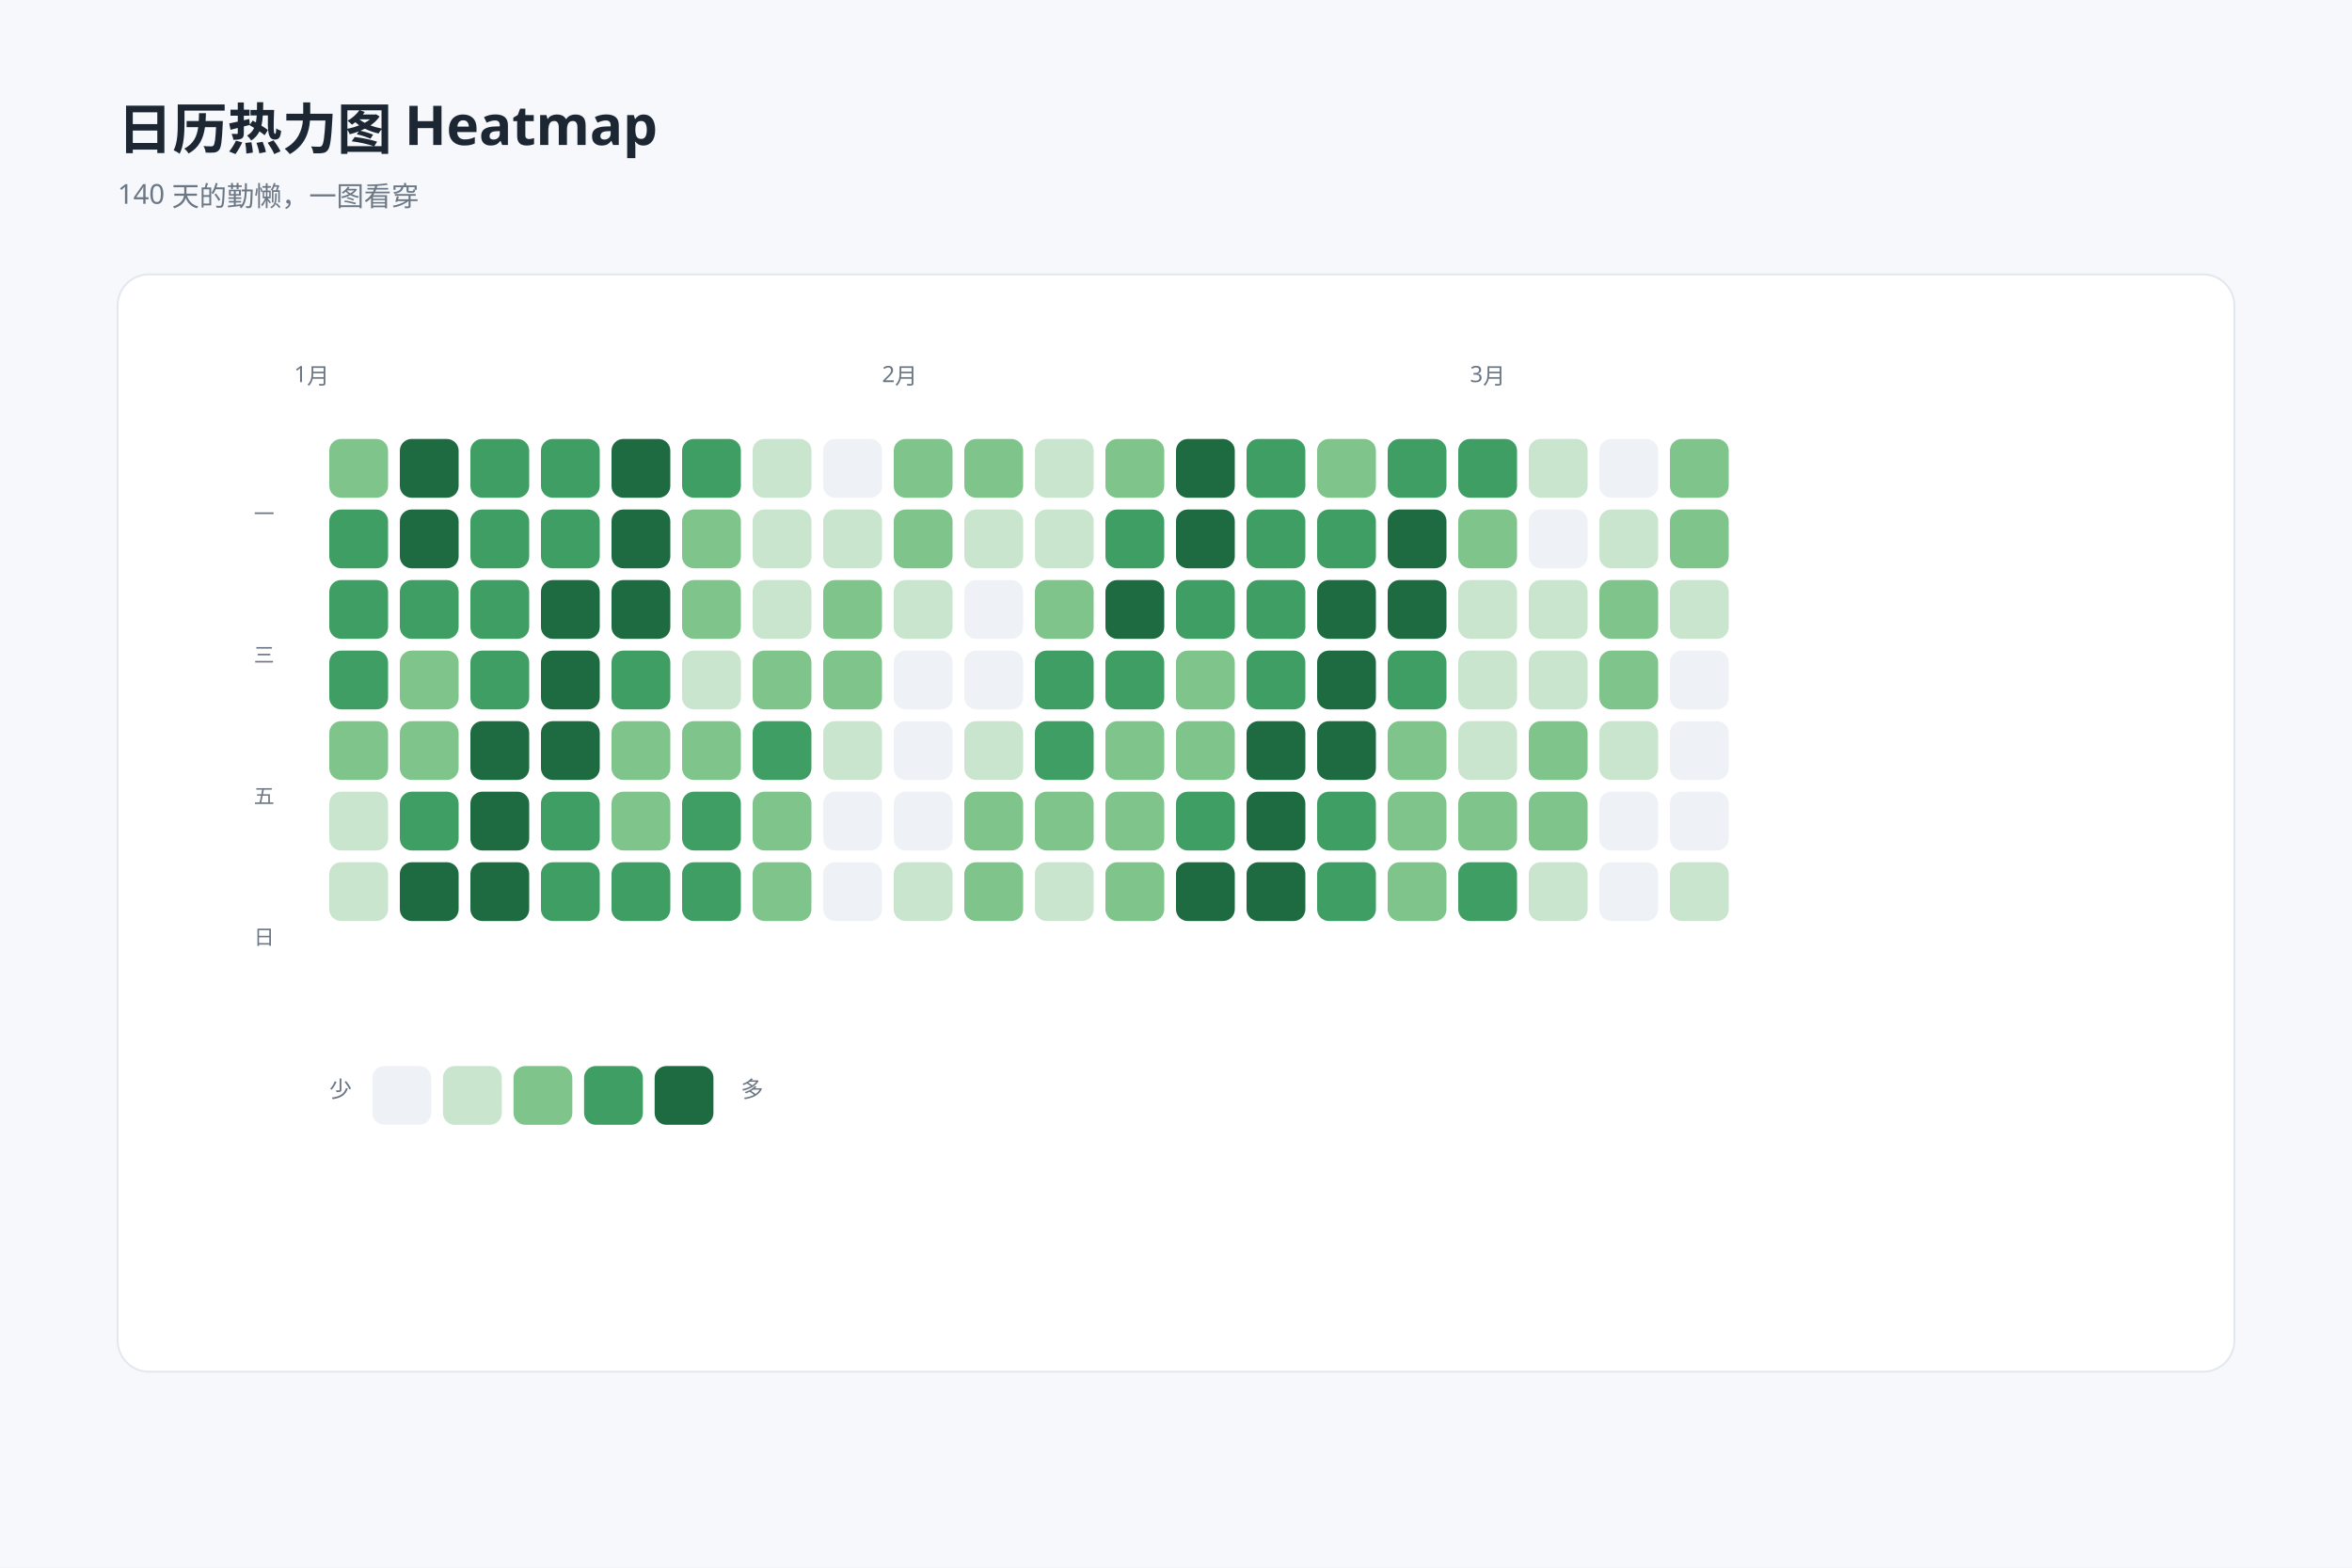
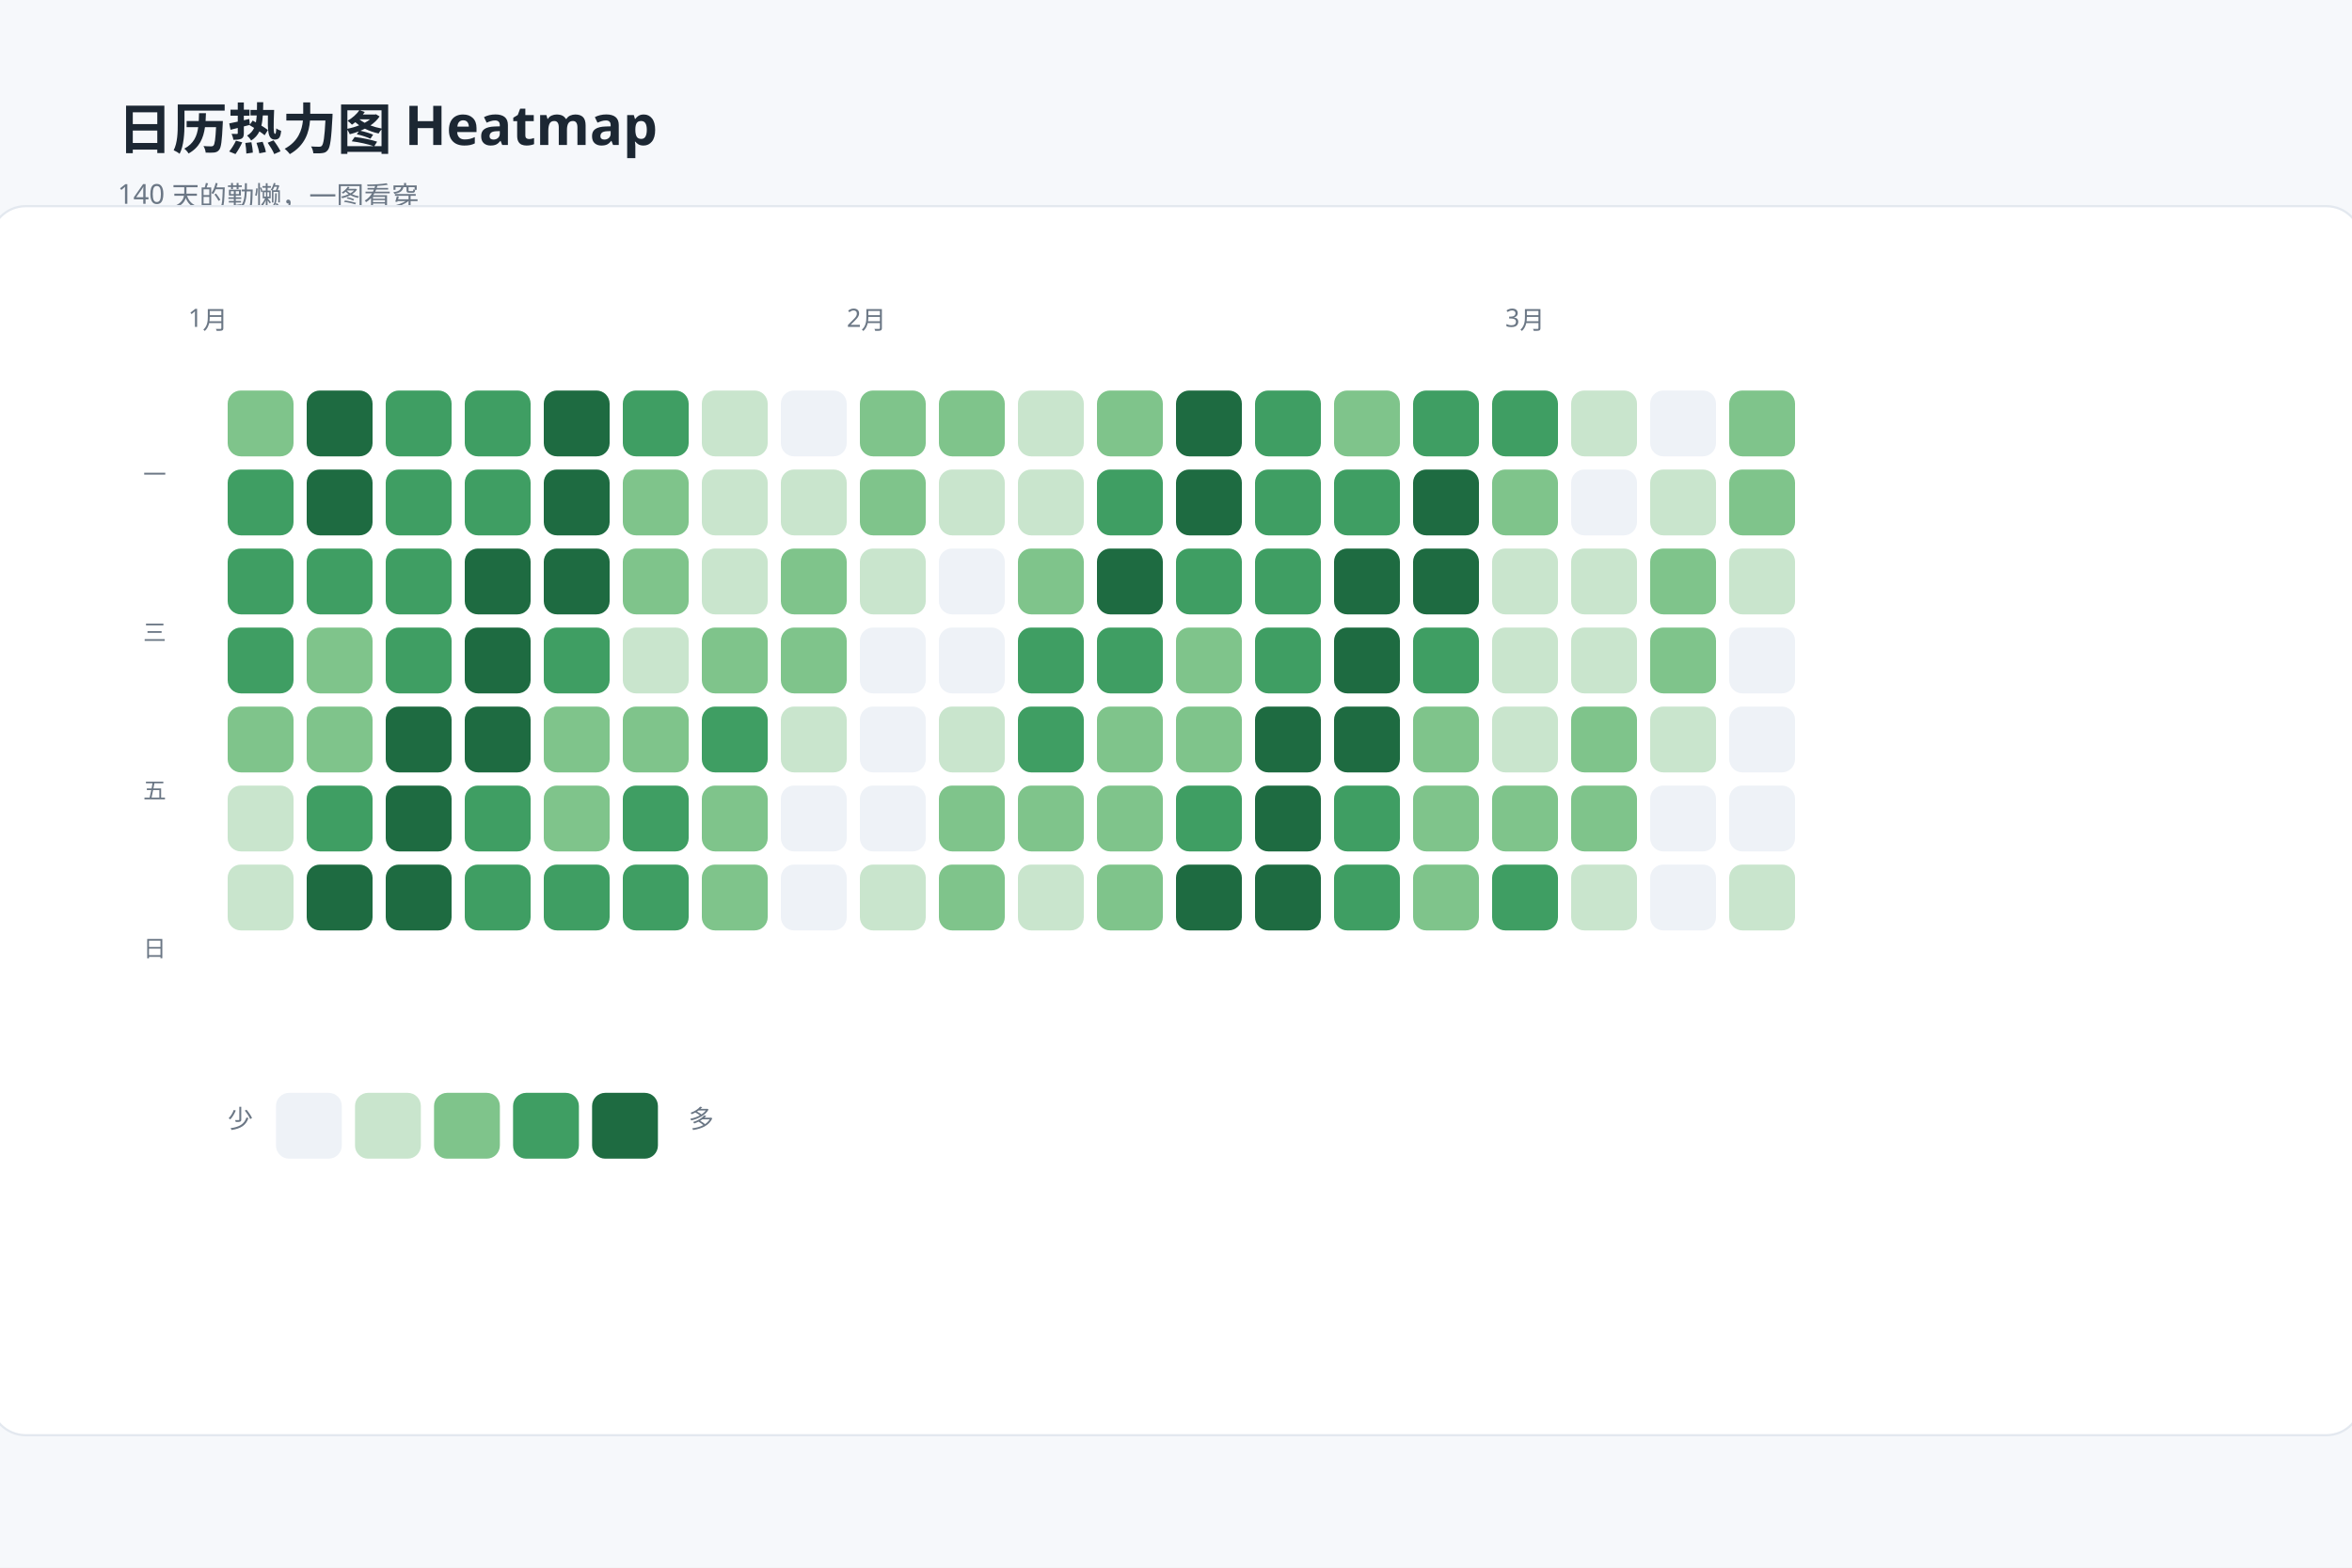
<svg xmlns="http://www.w3.org/2000/svg" width="1200" height="800" viewBox="0 0 1200 800" font-family="PingFang SC, Hiragino Sans GB, Microsoft YaHei, sans-serif">
  <rect width="1200" height="800" fill="#f6f8fb" />
  <text x="60" y="76" font-size="28" font-weight="700" fill="#1c2733">日历热力图 Heatmap</text>
  <text x="60" y="104" font-size="14" fill="#6b7785">140 天的勤懒，一图看穿</text>
-   <g>
-     <rect x="60" y="140" width="1080" height="560" rx="16" fill="#ffffff" stroke="#e3e8ef" />
-     <text x="150" y="195" font-size="11.5" fill="#6b7785" text-anchor="start">1月</text>
-     <text x="450" y="195" font-size="11.5" fill="#6b7785" text-anchor="start">2月</text>
-     <text x="750" y="195" font-size="11.5" fill="#6b7785" text-anchor="start">3月</text>
-     <text x="140" y="266" font-size="10.5" fill="#6b7785" text-anchor="end">一</text>
-     <text x="140" y="338" font-size="10.5" fill="#6b7785" text-anchor="end">三</text>
-     <text x="140" y="410" font-size="10.5" fill="#6b7785" text-anchor="end">五</text>
-     <text x="140" y="482" font-size="10.5" fill="#6b7785" text-anchor="end">日</text>
-     <rect x="168" y="224" width="30" height="30" rx="6" fill="#7fc48b" />
-     <rect x="168" y="260" width="30" height="30" rx="6" fill="#3f9e63" />
-     <rect x="168" y="296" width="30" height="30" rx="6" fill="#3f9e63" />
-     <rect x="168" y="332" width="30" height="30" rx="6" fill="#3f9e63" />
-     <rect x="168" y="368" width="30" height="30" rx="6" fill="#7fc48b" />
-     <rect x="168" y="404" width="30" height="30" rx="6" fill="#c9e5cd" />
-     <rect x="168" y="440" width="30" height="30" rx="6" fill="#c9e5cd" />
-     <rect x="204" y="224" width="30" height="30" rx="6" fill="#1e6b41" />
-     <rect x="204" y="260" width="30" height="30" rx="6" fill="#1e6b41" />
-     <rect x="204" y="296" width="30" height="30" rx="6" fill="#3f9e63" />
-     <rect x="204" y="332" width="30" height="30" rx="6" fill="#7fc48b" />
-     <rect x="204" y="368" width="30" height="30" rx="6" fill="#7fc48b" />
-     <rect x="204" y="404" width="30" height="30" rx="6" fill="#3f9e63" />
-     <rect x="204" y="440" width="30" height="30" rx="6" fill="#1e6b41" />
-     <rect x="240" y="224" width="30" height="30" rx="6" fill="#3f9e63" />
-     <rect x="240" y="260" width="30" height="30" rx="6" fill="#3f9e63" />
-     <rect x="240" y="296" width="30" height="30" rx="6" fill="#3f9e63" />
-     <rect x="240" y="332" width="30" height="30" rx="6" fill="#3f9e63" />
-     <rect x="240" y="368" width="30" height="30" rx="6" fill="#1e6b41" />
-     <rect x="240" y="404" width="30" height="30" rx="6" fill="#1e6b41" />
-     <rect x="240" y="440" width="30" height="30" rx="6" fill="#1e6b41" />
-     <rect x="276" y="224" width="30" height="30" rx="6" fill="#3f9e63" />
-     <rect x="276" y="260" width="30" height="30" rx="6" fill="#3f9e63" />
-     <rect x="276" y="296" width="30" height="30" rx="6" fill="#1e6b41" />
-     <rect x="276" y="332" width="30" height="30" rx="6" fill="#1e6b41" />
-     <rect x="276" y="368" width="30" height="30" rx="6" fill="#1e6b41" />
-     <rect x="276" y="404" width="30" height="30" rx="6" fill="#3f9e63" />
-     <rect x="276" y="440" width="30" height="30" rx="6" fill="#3f9e63" />
-     <rect x="312" y="224" width="30" height="30" rx="6" fill="#1e6b41" />
-     <rect x="312" y="260" width="30" height="30" rx="6" fill="#1e6b41" />
-     <rect x="312" y="296" width="30" height="30" rx="6" fill="#1e6b41" />
-     <rect x="312" y="332" width="30" height="30" rx="6" fill="#3f9e63" />
-     <rect x="312" y="368" width="30" height="30" rx="6" fill="#7fc48b" />
-     <rect x="312" y="404" width="30" height="30" rx="6" fill="#7fc48b" />
-     <rect x="312" y="440" width="30" height="30" rx="6" fill="#3f9e63" />
-     <rect x="348" y="224" width="30" height="30" rx="6" fill="#3f9e63" />
-     <rect x="348" y="260" width="30" height="30" rx="6" fill="#7fc48b" />
-     <rect x="348" y="296" width="30" height="30" rx="6" fill="#7fc48b" />
-     <rect x="348" y="332" width="30" height="30" rx="6" fill="#c9e5cd" />
-     <rect x="348" y="368" width="30" height="30" rx="6" fill="#7fc48b" />
-     <rect x="348" y="404" width="30" height="30" rx="6" fill="#3f9e63" />
-     <rect x="348" y="440" width="30" height="30" rx="6" fill="#3f9e63" />
-     <rect x="384" y="224" width="30" height="30" rx="6" fill="#c9e5cd" />
-     <rect x="384" y="260" width="30" height="30" rx="6" fill="#c9e5cd" />
-     <rect x="384" y="296" width="30" height="30" rx="6" fill="#c9e5cd" />
-     <rect x="384" y="332" width="30" height="30" rx="6" fill="#7fc48b" />
-     <rect x="384" y="368" width="30" height="30" rx="6" fill="#3f9e63" />
-     <rect x="384" y="404" width="30" height="30" rx="6" fill="#7fc48b" />
-     <rect x="384" y="440" width="30" height="30" rx="6" fill="#7fc48b" />
-     <rect x="420" y="224" width="30" height="30" rx="6" fill="#eef2f7" />
-     <rect x="420" y="260" width="30" height="30" rx="6" fill="#c9e5cd" />
-     <rect x="420" y="296" width="30" height="30" rx="6" fill="#7fc48b" />
-     <rect x="420" y="332" width="30" height="30" rx="6" fill="#7fc48b" />
-     <rect x="420" y="368" width="30" height="30" rx="6" fill="#c9e5cd" />
-     <rect x="420" y="404" width="30" height="30" rx="6" fill="#eef2f7" />
-     <rect x="420" y="440" width="30" height="30" rx="6" fill="#eef2f7" />
-     <rect x="456" y="224" width="30" height="30" rx="6" fill="#7fc48b" />
-     <rect x="456" y="260" width="30" height="30" rx="6" fill="#7fc48b" />
-     <rect x="456" y="296" width="30" height="30" rx="6" fill="#c9e5cd" />
-     <rect x="456" y="332" width="30" height="30" rx="6" fill="#eef2f7" />
-     <rect x="456" y="368" width="30" height="30" rx="6" fill="#eef2f7" />
-     <rect x="456" y="404" width="30" height="30" rx="6" fill="#eef2f7" />
-     <rect x="456" y="440" width="30" height="30" rx="6" fill="#c9e5cd" />
-     <rect x="492" y="224" width="30" height="30" rx="6" fill="#7fc48b" />
-     <rect x="492" y="260" width="30" height="30" rx="6" fill="#c9e5cd" />
-     <rect x="492" y="296" width="30" height="30" rx="6" fill="#eef2f7" />
-     <rect x="492" y="332" width="30" height="30" rx="6" fill="#eef2f7" />
-     <rect x="492" y="368" width="30" height="30" rx="6" fill="#c9e5cd" />
-     <rect x="492" y="404" width="30" height="30" rx="6" fill="#7fc48b" />
-     <rect x="492" y="440" width="30" height="30" rx="6" fill="#7fc48b" />
-     <rect x="528" y="224" width="30" height="30" rx="6" fill="#c9e5cd" />
-     <rect x="528" y="260" width="30" height="30" rx="6" fill="#c9e5cd" />
-     <rect x="528" y="296" width="30" height="30" rx="6" fill="#7fc48b" />
-     <rect x="528" y="332" width="30" height="30" rx="6" fill="#3f9e63" />
-     <rect x="528" y="368" width="30" height="30" rx="6" fill="#3f9e63" />
-     <rect x="528" y="404" width="30" height="30" rx="6" fill="#7fc48b" />
-     <rect x="528" y="440" width="30" height="30" rx="6" fill="#c9e5cd" />
-     <rect x="564" y="224" width="30" height="30" rx="6" fill="#7fc48b" />
-     <rect x="564" y="260" width="30" height="30" rx="6" fill="#3f9e63" />
-     <rect x="564" y="296" width="30" height="30" rx="6" fill="#1e6b41" />
-     <rect x="564" y="332" width="30" height="30" rx="6" fill="#3f9e63" />
-     <rect x="564" y="368" width="30" height="30" rx="6" fill="#7fc48b" />
-     <rect x="564" y="404" width="30" height="30" rx="6" fill="#7fc48b" />
-     <rect x="564" y="440" width="30" height="30" rx="6" fill="#7fc48b" />
-     <rect x="600" y="224" width="30" height="30" rx="6" fill="#1e6b41" />
-     <rect x="600" y="260" width="30" height="30" rx="6" fill="#1e6b41" />
-     <rect x="600" y="296" width="30" height="30" rx="6" fill="#3f9e63" />
-     <rect x="600" y="332" width="30" height="30" rx="6" fill="#7fc48b" />
-     <rect x="600" y="368" width="30" height="30" rx="6" fill="#7fc48b" />
-     <rect x="600" y="404" width="30" height="30" rx="6" fill="#3f9e63" />
-     <rect x="600" y="440" width="30" height="30" rx="6" fill="#1e6b41" />
-     <rect x="636" y="224" width="30" height="30" rx="6" fill="#3f9e63" />
-     <rect x="636" y="260" width="30" height="30" rx="6" fill="#3f9e63" />
-     <rect x="636" y="296" width="30" height="30" rx="6" fill="#3f9e63" />
-     <rect x="636" y="332" width="30" height="30" rx="6" fill="#3f9e63" />
-     <rect x="636" y="368" width="30" height="30" rx="6" fill="#1e6b41" />
-     <rect x="636" y="404" width="30" height="30" rx="6" fill="#1e6b41" />
-     <rect x="636" y="440" width="30" height="30" rx="6" fill="#1e6b41" />
-     <rect x="672" y="224" width="30" height="30" rx="6" fill="#7fc48b" />
-     <rect x="672" y="260" width="30" height="30" rx="6" fill="#3f9e63" />
-     <rect x="672" y="296" width="30" height="30" rx="6" fill="#1e6b41" />
-     <rect x="672" y="332" width="30" height="30" rx="6" fill="#1e6b41" />
-     <rect x="672" y="368" width="30" height="30" rx="6" fill="#1e6b41" />
-     <rect x="672" y="404" width="30" height="30" rx="6" fill="#3f9e63" />
-     <rect x="672" y="440" width="30" height="30" rx="6" fill="#3f9e63" />
-     <rect x="708" y="224" width="30" height="30" rx="6" fill="#3f9e63" />
-     <rect x="708" y="260" width="30" height="30" rx="6" fill="#1e6b41" />
-     <rect x="708" y="296" width="30" height="30" rx="6" fill="#1e6b41" />
-     <rect x="708" y="332" width="30" height="30" rx="6" fill="#3f9e63" />
-     <rect x="708" y="368" width="30" height="30" rx="6" fill="#7fc48b" />
-     <rect x="708" y="404" width="30" height="30" rx="6" fill="#7fc48b" />
-     <rect x="708" y="440" width="30" height="30" rx="6" fill="#7fc48b" />
-     <rect x="744" y="224" width="30" height="30" rx="6" fill="#3f9e63" />
-     <rect x="744" y="260" width="30" height="30" rx="6" fill="#7fc48b" />
-     <rect x="744" y="296" width="30" height="30" rx="6" fill="#c9e5cd" />
-     <rect x="744" y="332" width="30" height="30" rx="6" fill="#c9e5cd" />
-     <rect x="744" y="368" width="30" height="30" rx="6" fill="#c9e5cd" />
-     <rect x="744" y="404" width="30" height="30" rx="6" fill="#7fc48b" />
-     <rect x="744" y="440" width="30" height="30" rx="6" fill="#3f9e63" />
-     <rect x="780" y="224" width="30" height="30" rx="6" fill="#c9e5cd" />
-     <rect x="780" y="260" width="30" height="30" rx="6" fill="#eef2f7" />
-     <rect x="780" y="296" width="30" height="30" rx="6" fill="#c9e5cd" />
-     <rect x="780" y="332" width="30" height="30" rx="6" fill="#c9e5cd" />
-     <rect x="780" y="368" width="30" height="30" rx="6" fill="#7fc48b" />
-     <rect x="780" y="404" width="30" height="30" rx="6" fill="#7fc48b" />
-     <rect x="780" y="440" width="30" height="30" rx="6" fill="#c9e5cd" />
-     <rect x="816" y="224" width="30" height="30" rx="6" fill="#eef2f7" />
-     <rect x="816" y="260" width="30" height="30" rx="6" fill="#c9e5cd" />
-     <rect x="816" y="296" width="30" height="30" rx="6" fill="#7fc48b" />
-     <rect x="816" y="332" width="30" height="30" rx="6" fill="#7fc48b" />
-     <rect x="816" y="368" width="30" height="30" rx="6" fill="#c9e5cd" />
-     <rect x="816" y="404" width="30" height="30" rx="6" fill="#eef2f7" />
-     <rect x="816" y="440" width="30" height="30" rx="6" fill="#eef2f7" />
-     <rect x="852" y="224" width="30" height="30" rx="6" fill="#7fc48b" />
-     <rect x="852" y="260" width="30" height="30" rx="6" fill="#7fc48b" />
-     <rect x="852" y="296" width="30" height="30" rx="6" fill="#c9e5cd" />
-     <rect x="852" y="332" width="30" height="30" rx="6" fill="#eef2f7" />
-     <rect x="852" y="368" width="30" height="30" rx="6" fill="#eef2f7" />
-     <rect x="852" y="404" width="30" height="30" rx="6" fill="#eef2f7" />
-     <rect x="852" y="440" width="30" height="30" rx="6" fill="#c9e5cd" />
-     <text x="168" y="560" font-size="11.5" fill="#6b7785" text-anchor="start">少</text>
-     <rect x="190" y="544" width="30" height="30" rx="6" fill="#eef2f7" />
-     <rect x="226" y="544" width="30" height="30" rx="6" fill="#c9e5cd" />
-     <rect x="262" y="544" width="30" height="30" rx="6" fill="#7fc48b" />
-     <rect x="298" y="544" width="30" height="30" rx="6" fill="#3f9e63" />
-     <rect x="334" y="544" width="30" height="30" rx="6" fill="#1e6b41" />
-     <text x="378" y="560" font-size="11.5" fill="#6b7785" text-anchor="start">多</text>
+   <g transform="translate(600,430) scale(1.12) translate(-600,-430)">
+     <g>
+       <rect x="60" y="140" width="1080" height="560" rx="16" fill="#ffffff" stroke="#e3e8ef" />
+       <text x="150" y="195" font-size="11.5" fill="#6b7785" text-anchor="start">1月</text>
+       <text x="450" y="195" font-size="11.5" fill="#6b7785" text-anchor="start">2月</text>
+       <text x="750" y="195" font-size="11.5" fill="#6b7785" text-anchor="start">3月</text>
+       <text x="140" y="266" font-size="10.5" fill="#6b7785" text-anchor="end">一</text>
+       <text x="140" y="338" font-size="10.5" fill="#6b7785" text-anchor="end">三</text>
+       <text x="140" y="410" font-size="10.5" fill="#6b7785" text-anchor="end">五</text>
+       <text x="140" y="482" font-size="10.5" fill="#6b7785" text-anchor="end">日</text>
+       <rect x="168" y="224" width="30" height="30" rx="6" fill="#7fc48b" />
+       <rect x="168" y="260" width="30" height="30" rx="6" fill="#3f9e63" />
+       <rect x="168" y="296" width="30" height="30" rx="6" fill="#3f9e63" />
+       <rect x="168" y="332" width="30" height="30" rx="6" fill="#3f9e63" />
+       <rect x="168" y="368" width="30" height="30" rx="6" fill="#7fc48b" />
+       <rect x="168" y="404" width="30" height="30" rx="6" fill="#c9e5cd" />
+       <rect x="168" y="440" width="30" height="30" rx="6" fill="#c9e5cd" />
+       <rect x="204" y="224" width="30" height="30" rx="6" fill="#1e6b41" />
+       <rect x="204" y="260" width="30" height="30" rx="6" fill="#1e6b41" />
+       <rect x="204" y="296" width="30" height="30" rx="6" fill="#3f9e63" />
+       <rect x="204" y="332" width="30" height="30" rx="6" fill="#7fc48b" />
+       <rect x="204" y="368" width="30" height="30" rx="6" fill="#7fc48b" />
+       <rect x="204" y="404" width="30" height="30" rx="6" fill="#3f9e63" />
+       <rect x="204" y="440" width="30" height="30" rx="6" fill="#1e6b41" />
+       <rect x="240" y="224" width="30" height="30" rx="6" fill="#3f9e63" />
+       <rect x="240" y="260" width="30" height="30" rx="6" fill="#3f9e63" />
+       <rect x="240" y="296" width="30" height="30" rx="6" fill="#3f9e63" />
+       <rect x="240" y="332" width="30" height="30" rx="6" fill="#3f9e63" />
+       <rect x="240" y="368" width="30" height="30" rx="6" fill="#1e6b41" />
+       <rect x="240" y="404" width="30" height="30" rx="6" fill="#1e6b41" />
+       <rect x="240" y="440" width="30" height="30" rx="6" fill="#1e6b41" />
+       <rect x="276" y="224" width="30" height="30" rx="6" fill="#3f9e63" />
+       <rect x="276" y="260" width="30" height="30" rx="6" fill="#3f9e63" />
+       <rect x="276" y="296" width="30" height="30" rx="6" fill="#1e6b41" />
+       <rect x="276" y="332" width="30" height="30" rx="6" fill="#1e6b41" />
+       <rect x="276" y="368" width="30" height="30" rx="6" fill="#1e6b41" />
+       <rect x="276" y="404" width="30" height="30" rx="6" fill="#3f9e63" />
+       <rect x="276" y="440" width="30" height="30" rx="6" fill="#3f9e63" />
+       <rect x="312" y="224" width="30" height="30" rx="6" fill="#1e6b41" />
+       <rect x="312" y="260" width="30" height="30" rx="6" fill="#1e6b41" />
+       <rect x="312" y="296" width="30" height="30" rx="6" fill="#1e6b41" />
+       <rect x="312" y="332" width="30" height="30" rx="6" fill="#3f9e63" />
+       <rect x="312" y="368" width="30" height="30" rx="6" fill="#7fc48b" />
+       <rect x="312" y="404" width="30" height="30" rx="6" fill="#7fc48b" />
+       <rect x="312" y="440" width="30" height="30" rx="6" fill="#3f9e63" />
+       <rect x="348" y="224" width="30" height="30" rx="6" fill="#3f9e63" />
+       <rect x="348" y="260" width="30" height="30" rx="6" fill="#7fc48b" />
+       <rect x="348" y="296" width="30" height="30" rx="6" fill="#7fc48b" />
+       <rect x="348" y="332" width="30" height="30" rx="6" fill="#c9e5cd" />
+       <rect x="348" y="368" width="30" height="30" rx="6" fill="#7fc48b" />
+       <rect x="348" y="404" width="30" height="30" rx="6" fill="#3f9e63" />
+       <rect x="348" y="440" width="30" height="30" rx="6" fill="#3f9e63" />
+       <rect x="384" y="224" width="30" height="30" rx="6" fill="#c9e5cd" />
+       <rect x="384" y="260" width="30" height="30" rx="6" fill="#c9e5cd" />
+       <rect x="384" y="296" width="30" height="30" rx="6" fill="#c9e5cd" />
+       <rect x="384" y="332" width="30" height="30" rx="6" fill="#7fc48b" />
+       <rect x="384" y="368" width="30" height="30" rx="6" fill="#3f9e63" />
+       <rect x="384" y="404" width="30" height="30" rx="6" fill="#7fc48b" />
+       <rect x="384" y="440" width="30" height="30" rx="6" fill="#7fc48b" />
+       <rect x="420" y="224" width="30" height="30" rx="6" fill="#eef2f7" />
+       <rect x="420" y="260" width="30" height="30" rx="6" fill="#c9e5cd" />
+       <rect x="420" y="296" width="30" height="30" rx="6" fill="#7fc48b" />
+       <rect x="420" y="332" width="30" height="30" rx="6" fill="#7fc48b" />
+       <rect x="420" y="368" width="30" height="30" rx="6" fill="#c9e5cd" />
+       <rect x="420" y="404" width="30" height="30" rx="6" fill="#eef2f7" />
+       <rect x="420" y="440" width="30" height="30" rx="6" fill="#eef2f7" />
+       <rect x="456" y="224" width="30" height="30" rx="6" fill="#7fc48b" />
+       <rect x="456" y="260" width="30" height="30" rx="6" fill="#7fc48b" />
+       <rect x="456" y="296" width="30" height="30" rx="6" fill="#c9e5cd" />
+       <rect x="456" y="332" width="30" height="30" rx="6" fill="#eef2f7" />
+       <rect x="456" y="368" width="30" height="30" rx="6" fill="#eef2f7" />
+       <rect x="456" y="404" width="30" height="30" rx="6" fill="#eef2f7" />
+       <rect x="456" y="440" width="30" height="30" rx="6" fill="#c9e5cd" />
+       <rect x="492" y="224" width="30" height="30" rx="6" fill="#7fc48b" />
+       <rect x="492" y="260" width="30" height="30" rx="6" fill="#c9e5cd" />
+       <rect x="492" y="296" width="30" height="30" rx="6" fill="#eef2f7" />
+       <rect x="492" y="332" width="30" height="30" rx="6" fill="#eef2f7" />
+       <rect x="492" y="368" width="30" height="30" rx="6" fill="#c9e5cd" />
+       <rect x="492" y="404" width="30" height="30" rx="6" fill="#7fc48b" />
+       <rect x="492" y="440" width="30" height="30" rx="6" fill="#7fc48b" />
+       <rect x="528" y="224" width="30" height="30" rx="6" fill="#c9e5cd" />
+       <rect x="528" y="260" width="30" height="30" rx="6" fill="#c9e5cd" />
+       <rect x="528" y="296" width="30" height="30" rx="6" fill="#7fc48b" />
+       <rect x="528" y="332" width="30" height="30" rx="6" fill="#3f9e63" />
+       <rect x="528" y="368" width="30" height="30" rx="6" fill="#3f9e63" />
+       <rect x="528" y="404" width="30" height="30" rx="6" fill="#7fc48b" />
+       <rect x="528" y="440" width="30" height="30" rx="6" fill="#c9e5cd" />
+       <rect x="564" y="224" width="30" height="30" rx="6" fill="#7fc48b" />
+       <rect x="564" y="260" width="30" height="30" rx="6" fill="#3f9e63" />
+       <rect x="564" y="296" width="30" height="30" rx="6" fill="#1e6b41" />
+       <rect x="564" y="332" width="30" height="30" rx="6" fill="#3f9e63" />
+       <rect x="564" y="368" width="30" height="30" rx="6" fill="#7fc48b" />
+       <rect x="564" y="404" width="30" height="30" rx="6" fill="#7fc48b" />
+       <rect x="564" y="440" width="30" height="30" rx="6" fill="#7fc48b" />
+       <rect x="600" y="224" width="30" height="30" rx="6" fill="#1e6b41" />
+       <rect x="600" y="260" width="30" height="30" rx="6" fill="#1e6b41" />
+       <rect x="600" y="296" width="30" height="30" rx="6" fill="#3f9e63" />
+       <rect x="600" y="332" width="30" height="30" rx="6" fill="#7fc48b" />
+       <rect x="600" y="368" width="30" height="30" rx="6" fill="#7fc48b" />
+       <rect x="600" y="404" width="30" height="30" rx="6" fill="#3f9e63" />
+       <rect x="600" y="440" width="30" height="30" rx="6" fill="#1e6b41" />
+       <rect x="636" y="224" width="30" height="30" rx="6" fill="#3f9e63" />
+       <rect x="636" y="260" width="30" height="30" rx="6" fill="#3f9e63" />
+       <rect x="636" y="296" width="30" height="30" rx="6" fill="#3f9e63" />
+       <rect x="636" y="332" width="30" height="30" rx="6" fill="#3f9e63" />
+       <rect x="636" y="368" width="30" height="30" rx="6" fill="#1e6b41" />
+       <rect x="636" y="404" width="30" height="30" rx="6" fill="#1e6b41" />
+       <rect x="636" y="440" width="30" height="30" rx="6" fill="#1e6b41" />
+       <rect x="672" y="224" width="30" height="30" rx="6" fill="#7fc48b" />
+       <rect x="672" y="260" width="30" height="30" rx="6" fill="#3f9e63" />
+       <rect x="672" y="296" width="30" height="30" rx="6" fill="#1e6b41" />
+       <rect x="672" y="332" width="30" height="30" rx="6" fill="#1e6b41" />
+       <rect x="672" y="368" width="30" height="30" rx="6" fill="#1e6b41" />
+       <rect x="672" y="404" width="30" height="30" rx="6" fill="#3f9e63" />
+       <rect x="672" y="440" width="30" height="30" rx="6" fill="#3f9e63" />
+       <rect x="708" y="224" width="30" height="30" rx="6" fill="#3f9e63" />
+       <rect x="708" y="260" width="30" height="30" rx="6" fill="#1e6b41" />
+       <rect x="708" y="296" width="30" height="30" rx="6" fill="#1e6b41" />
+       <rect x="708" y="332" width="30" height="30" rx="6" fill="#3f9e63" />
+       <rect x="708" y="368" width="30" height="30" rx="6" fill="#7fc48b" />
+       <rect x="708" y="404" width="30" height="30" rx="6" fill="#7fc48b" />
+       <rect x="708" y="440" width="30" height="30" rx="6" fill="#7fc48b" />
+       <rect x="744" y="224" width="30" height="30" rx="6" fill="#3f9e63" />
+       <rect x="744" y="260" width="30" height="30" rx="6" fill="#7fc48b" />
+       <rect x="744" y="296" width="30" height="30" rx="6" fill="#c9e5cd" />
+       <rect x="744" y="332" width="30" height="30" rx="6" fill="#c9e5cd" />
+       <rect x="744" y="368" width="30" height="30" rx="6" fill="#c9e5cd" />
+       <rect x="744" y="404" width="30" height="30" rx="6" fill="#7fc48b" />
+       <rect x="744" y="440" width="30" height="30" rx="6" fill="#3f9e63" />
+       <rect x="780" y="224" width="30" height="30" rx="6" fill="#c9e5cd" />
+       <rect x="780" y="260" width="30" height="30" rx="6" fill="#eef2f7" />
+       <rect x="780" y="296" width="30" height="30" rx="6" fill="#c9e5cd" />
+       <rect x="780" y="332" width="30" height="30" rx="6" fill="#c9e5cd" />
+       <rect x="780" y="368" width="30" height="30" rx="6" fill="#7fc48b" />
+       <rect x="780" y="404" width="30" height="30" rx="6" fill="#7fc48b" />
+       <rect x="780" y="440" width="30" height="30" rx="6" fill="#c9e5cd" />
+       <rect x="816" y="224" width="30" height="30" rx="6" fill="#eef2f7" />
+       <rect x="816" y="260" width="30" height="30" rx="6" fill="#c9e5cd" />
+       <rect x="816" y="296" width="30" height="30" rx="6" fill="#7fc48b" />
+       <rect x="816" y="332" width="30" height="30" rx="6" fill="#7fc48b" />
+       <rect x="816" y="368" width="30" height="30" rx="6" fill="#c9e5cd" />
+       <rect x="816" y="404" width="30" height="30" rx="6" fill="#eef2f7" />
+       <rect x="816" y="440" width="30" height="30" rx="6" fill="#eef2f7" />
+       <rect x="852" y="224" width="30" height="30" rx="6" fill="#7fc48b" />
+       <rect x="852" y="260" width="30" height="30" rx="6" fill="#7fc48b" />
+       <rect x="852" y="296" width="30" height="30" rx="6" fill="#c9e5cd" />
+       <rect x="852" y="332" width="30" height="30" rx="6" fill="#eef2f7" />
+       <rect x="852" y="368" width="30" height="30" rx="6" fill="#eef2f7" />
+       <rect x="852" y="404" width="30" height="30" rx="6" fill="#eef2f7" />
+       <rect x="852" y="440" width="30" height="30" rx="6" fill="#c9e5cd" />
+       <text x="168" y="560" font-size="11.5" fill="#6b7785" text-anchor="start">少</text>
+       <rect x="190" y="544" width="30" height="30" rx="6" fill="#eef2f7" />
+       <rect x="226" y="544" width="30" height="30" rx="6" fill="#c9e5cd" />
+       <rect x="262" y="544" width="30" height="30" rx="6" fill="#7fc48b" />
+       <rect x="298" y="544" width="30" height="30" rx="6" fill="#3f9e63" />
+       <rect x="334" y="544" width="30" height="30" rx="6" fill="#1e6b41" />
+       <text x="378" y="560" font-size="11.5" fill="#6b7785" text-anchor="start">多</text>
+     </g>
  </g>
</svg>
